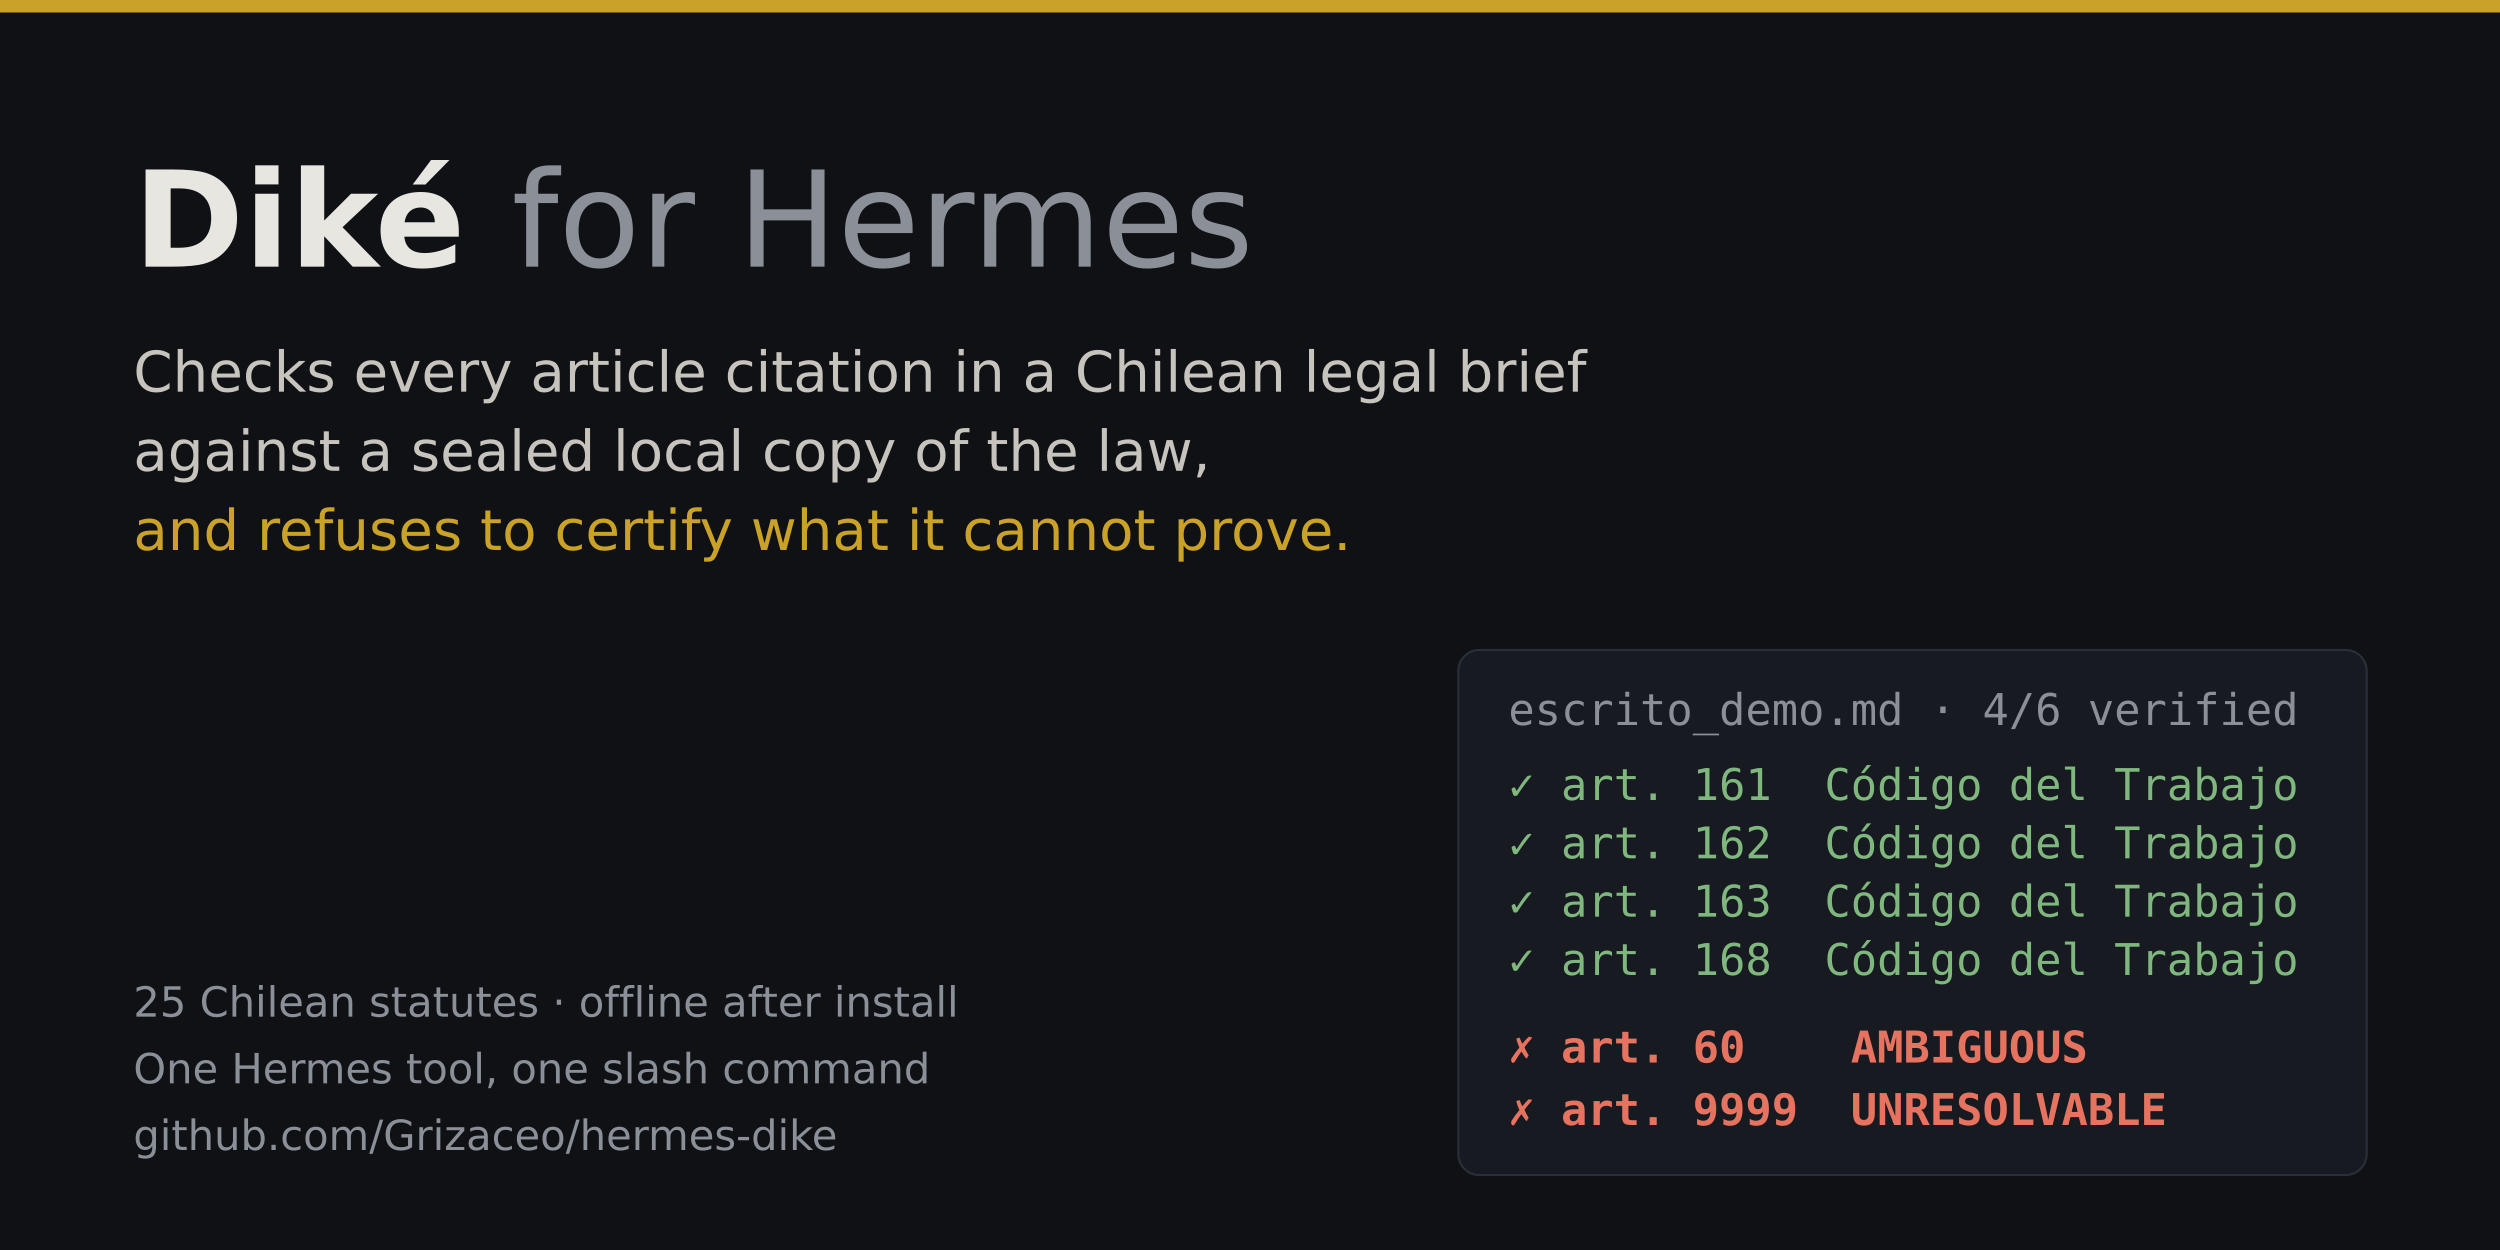
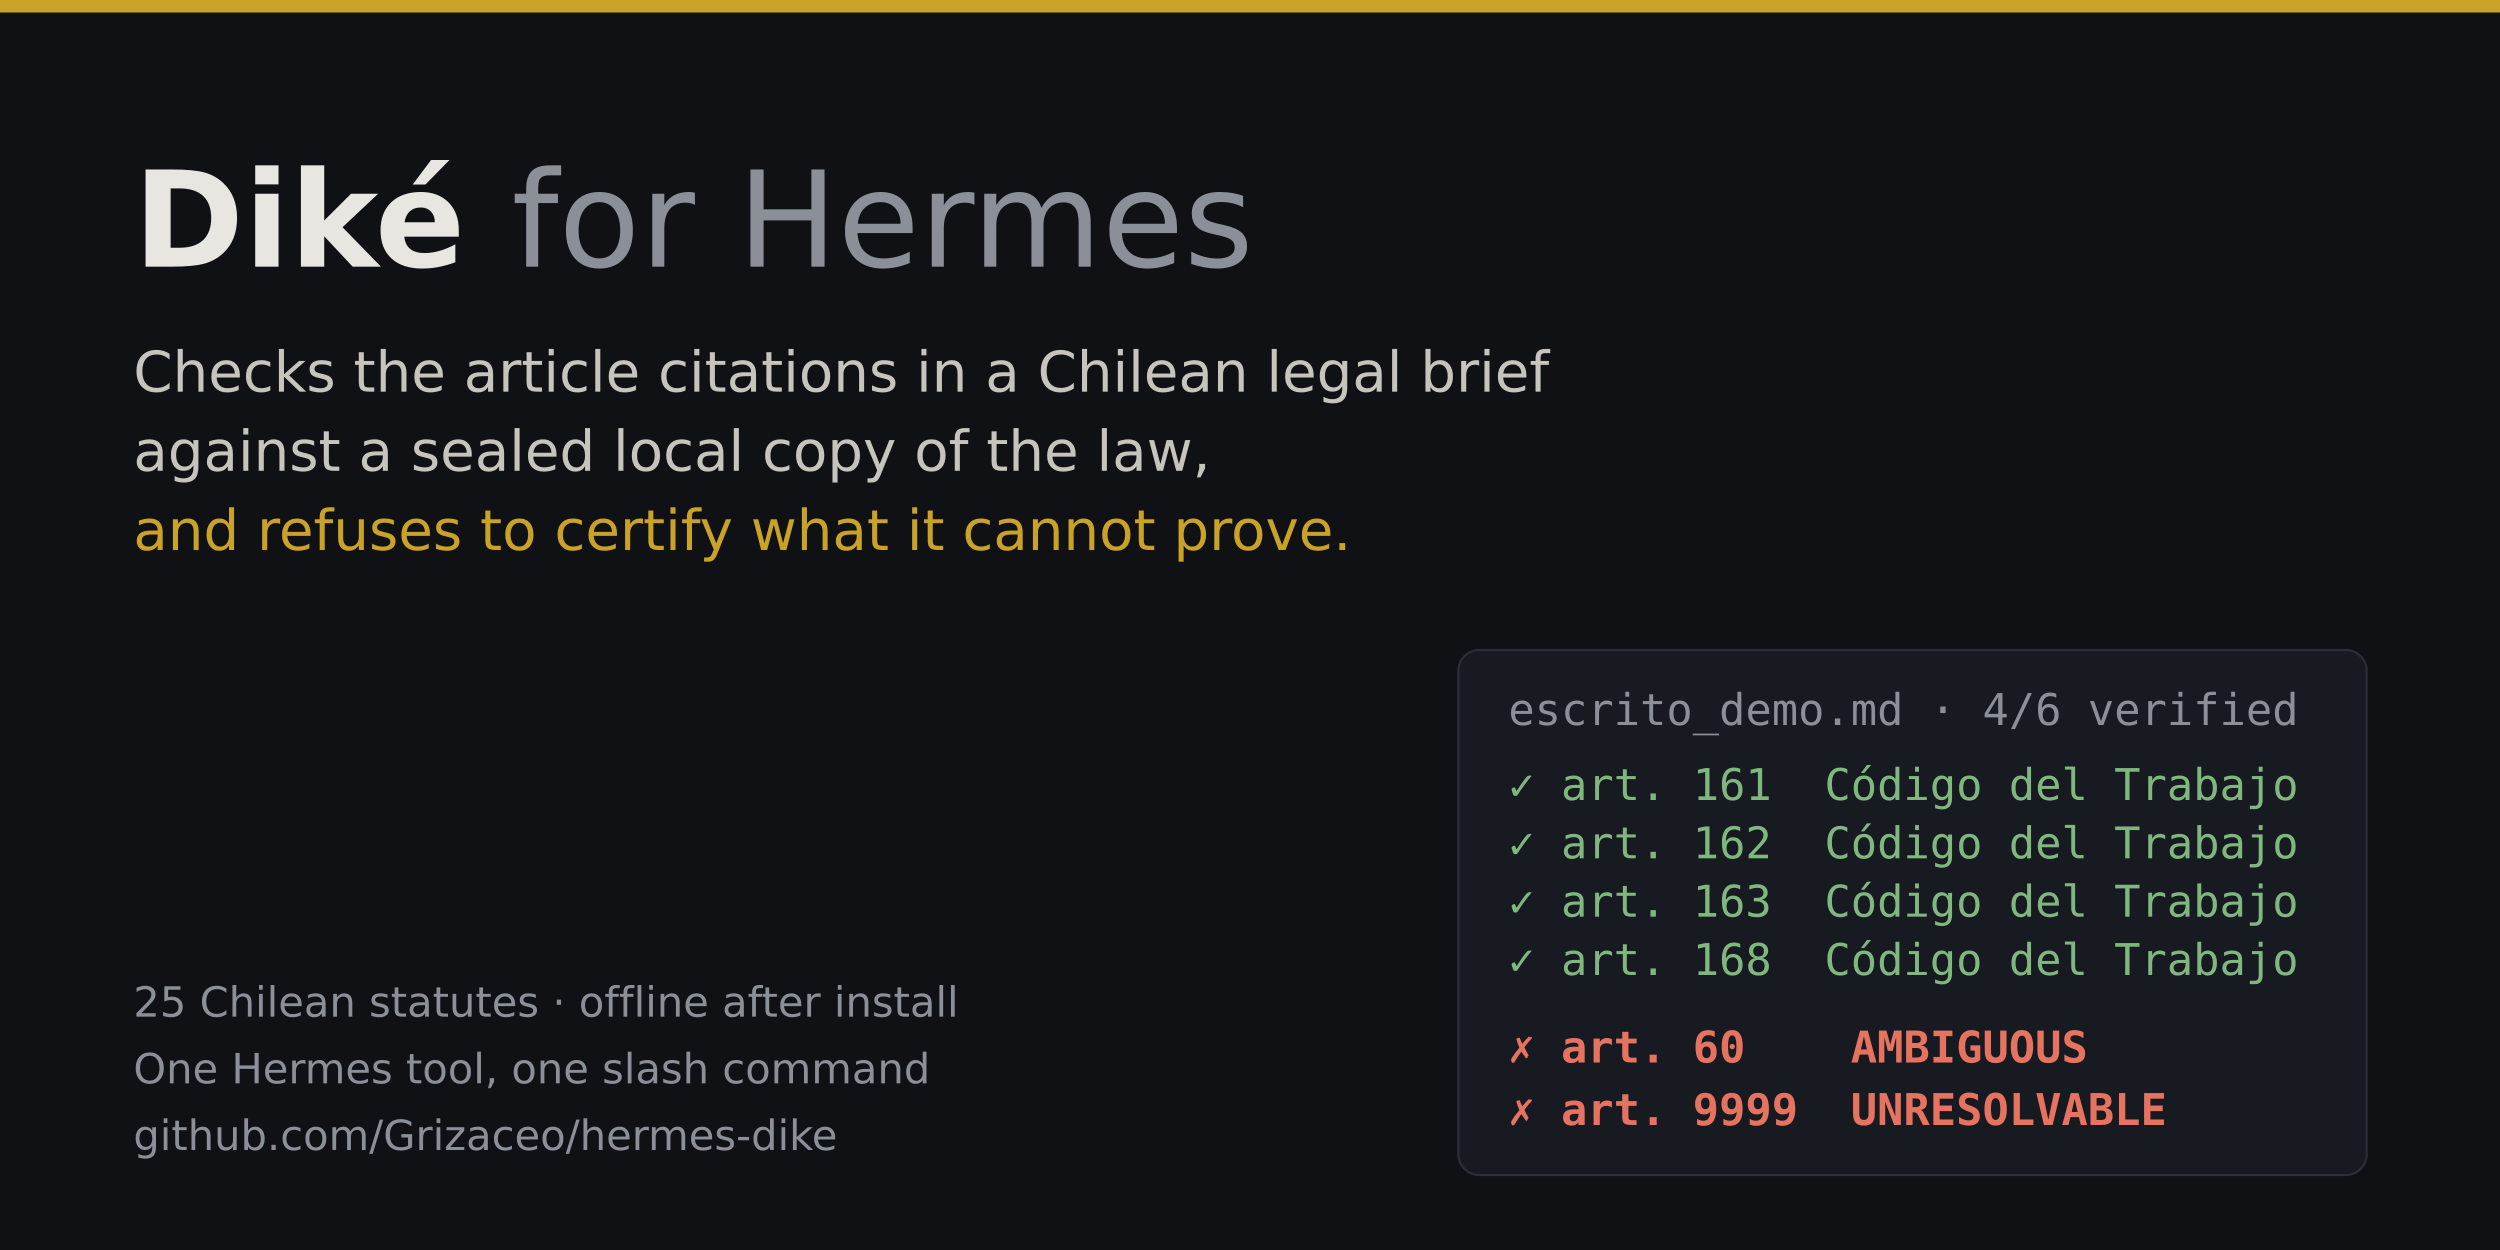
<svg xmlns="http://www.w3.org/2000/svg" width="1200" height="600" viewBox="0 0 1200 600">
  <rect width="1200" height="600" fill="#0f1115" />
  <rect x="0" y="0" width="1200" height="6" fill="#c9a227" />
  <g font-family="DejaVu Sans, Liberation Sans, sans-serif" fill="#e8e6e1">
    <text x="64" y="128" font-size="64" font-weight="bold">Diké <tspan fill="#8a8f98" font-weight="normal">for Hermes</tspan>
    </text>
-     <text x="64" y="188" font-size="27" fill="#c7c4bd">Checks every article citation in a Chilean legal brief</text>
+     <text x="64" y="188" font-size="27" fill="#c7c4bd">Checks the article citations in a Chilean legal brief</text>
    <text x="64" y="226" font-size="27" fill="#c7c4bd">against a sealed local copy of the law,</text>
    <text x="64" y="264" font-size="27" fill="#c9a227">and refuses to certify what it cannot prove.</text>
    <text x="64" y="488" font-size="20" fill="#8a8f98">25 Chilean statutes · offline after install</text>
    <text x="64" y="520" font-size="20" fill="#8a8f98">One Hermes tool, one slash command</text>
    <text x="64" y="552" font-size="20" fill="#8a8f98">github.com/Grizaceo/hermes-dike</text>
  </g>
  <g font-family="JetBrainsMono Nerd Font, DejaVu Sans Mono, monospace" font-size="21" xml:space="preserve">
    <rect x="700" y="312" width="436" height="252" rx="10" fill="#171a21" stroke="#2a2f3a" />
    <text x="724" y="348" fill="#8a8f98">escrito_demo.md · 4/6 verified</text>
    <text x="724" y="384" fill="#7fb77e">✓ art. 161  Código del Trabajo</text>
    <text x="724" y="412" fill="#7fb77e">✓ art. 162  Código del Trabajo</text>
    <text x="724" y="440" fill="#7fb77e">✓ art. 163  Código del Trabajo</text>
    <text x="724" y="468" fill="#7fb77e">✓ art. 168  Código del Trabajo</text>
    <text x="724" y="510" fill="#e5735f" font-weight="bold">✗ art. 60    AMBIGUOUS</text>
    <text x="724" y="540" fill="#e5735f" font-weight="bold">✗ art. 9999  UNRESOLVABLE</text>
  </g>
</svg>
